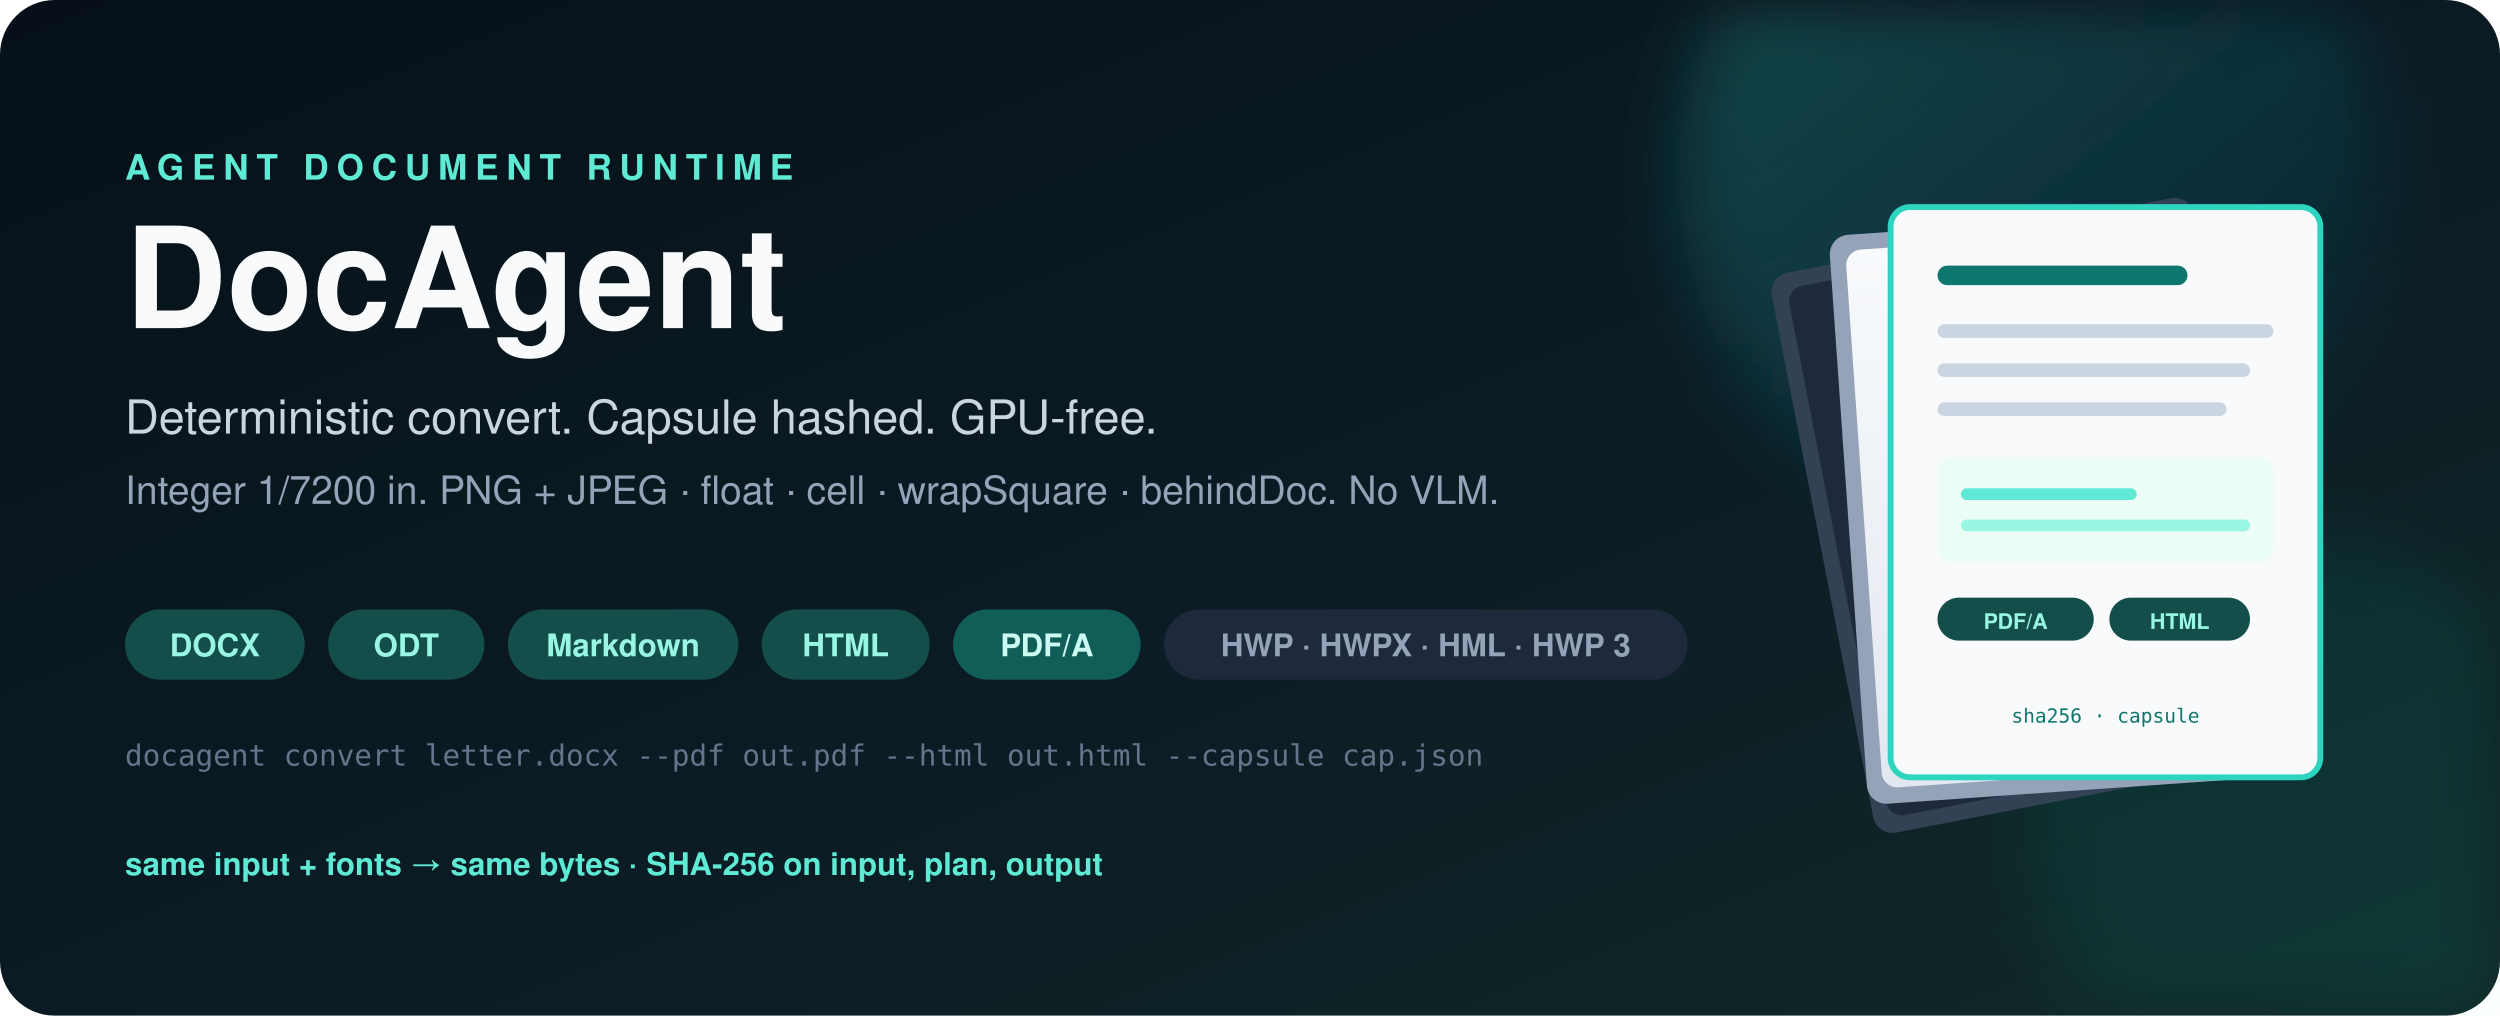
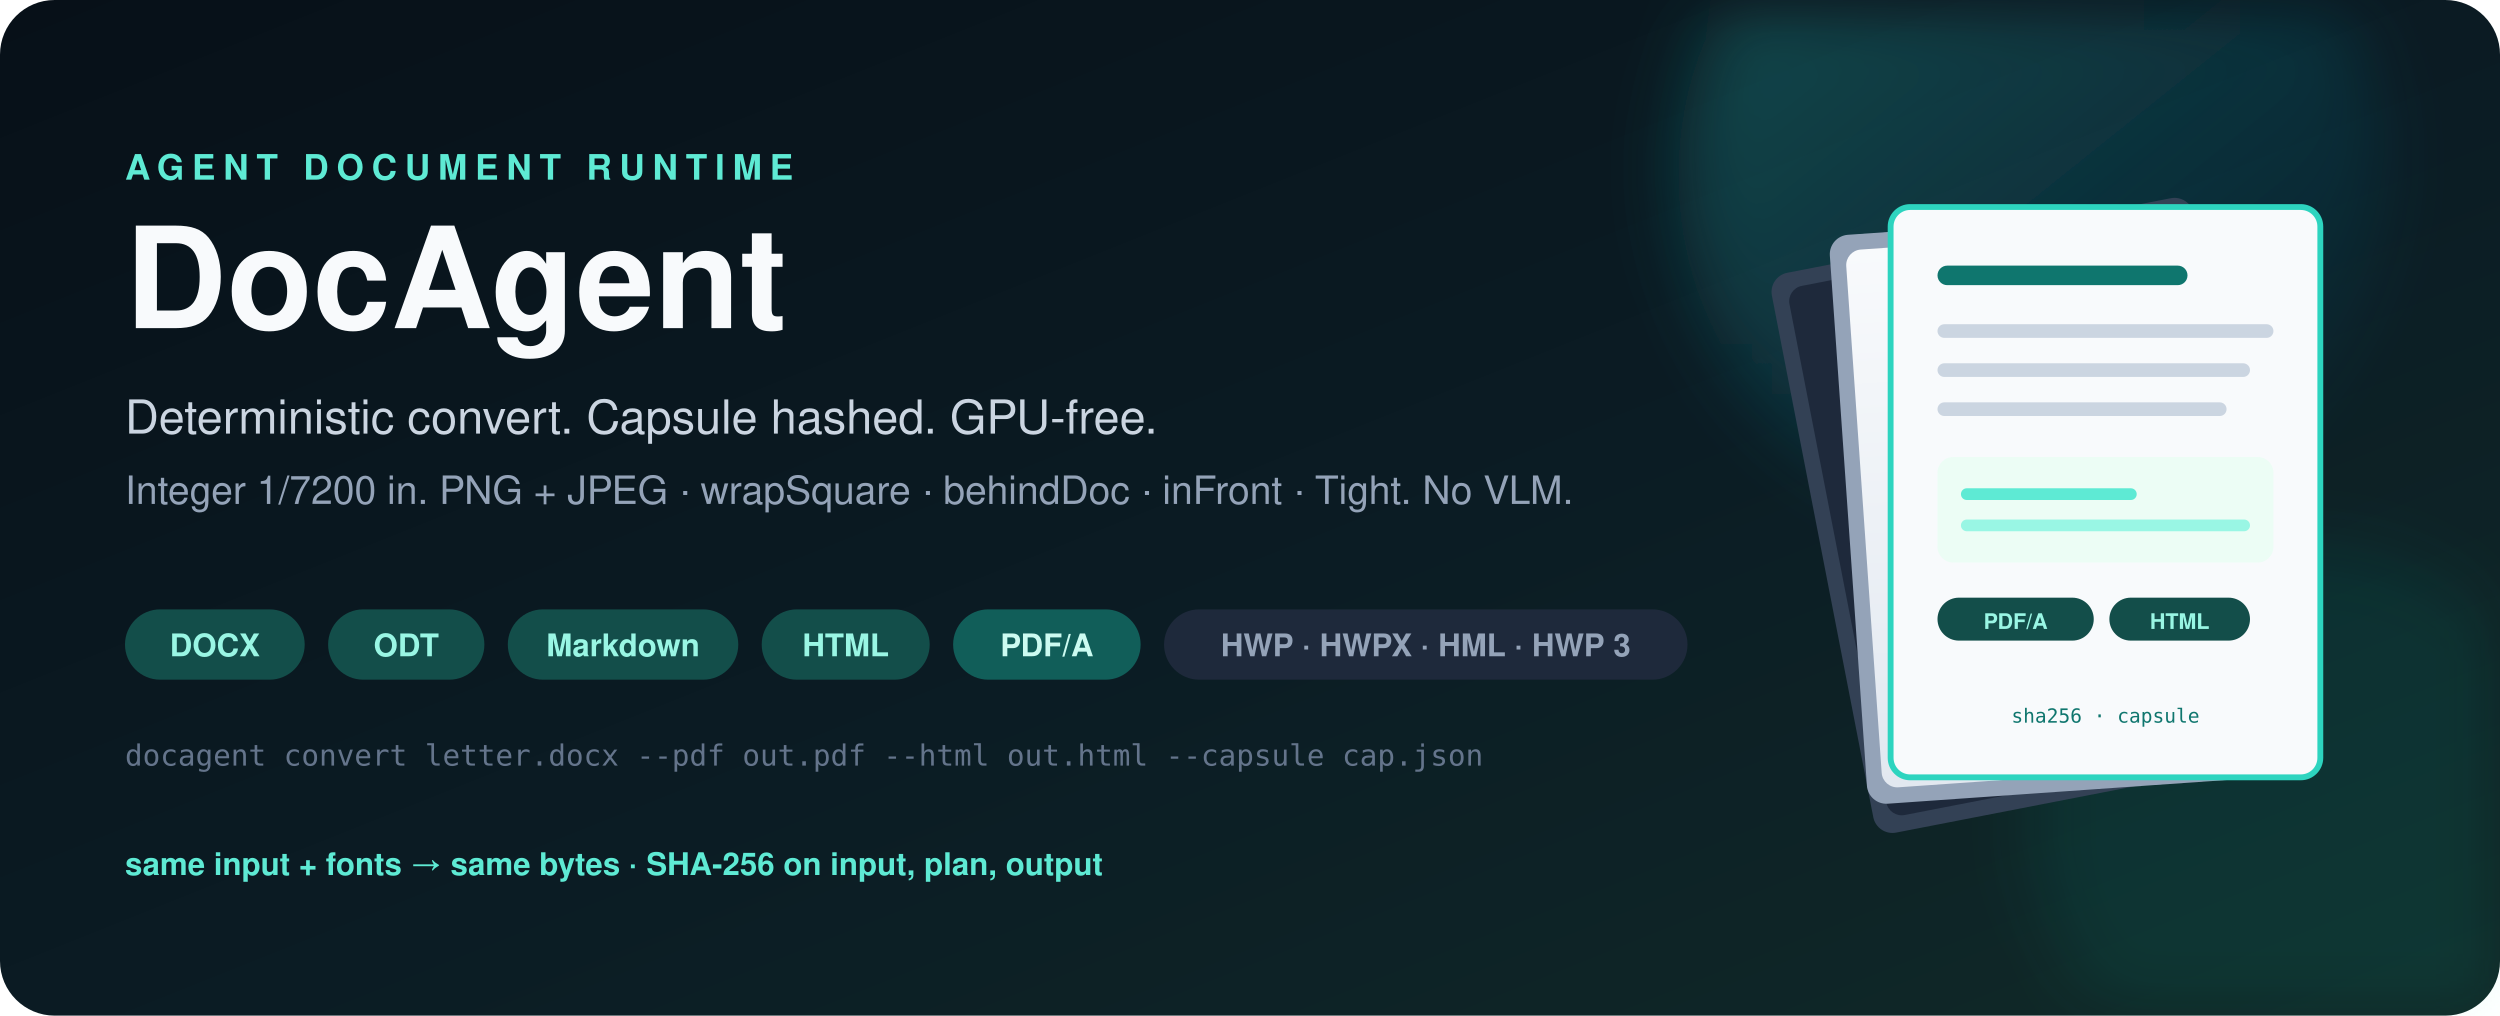
<svg xmlns="http://www.w3.org/2000/svg" width="1280" height="520" viewBox="0 0 1280 520" role="img" aria-label="DocAgent — deterministic document runtime for agents">
  <defs>
    <linearGradient id="bg" x1="0" y1="0" x2="1" y2="1">
      <stop offset="0%" stop-color="#071018" />
      <stop offset="55%" stop-color="#0b1c24" />
      <stop offset="100%" stop-color="#102a28" />
    </linearGradient>
    <linearGradient id="glow" x1="0.2" y1="0" x2="1" y2="1">
      <stop offset="0%" stop-color="#2dd4bf" stop-opacity="0.28" />
      <stop offset="100%" stop-color="#0ea5e9" stop-opacity="0" />
    </linearGradient>
    <linearGradient id="page" x1="0" y1="0" x2="0" y2="1">
      <stop offset="0%" stop-color="#f8fafc" />
      <stop offset="100%" stop-color="#e2e8f0" />
    </linearGradient>
    <filter id="soft" x="-20%" y="-20%" width="140%" height="140%">
      <feGaussianBlur stdDeviation="18" />
    </filter>
  </defs>
  <rect width="1280" height="520" rx="28" fill="url(#bg)" />
  <circle cx="1040" cy="90" r="180" fill="url(#glow)" filter="url(#soft)" />
  <circle cx="1180" cy="420" r="140" fill="#2dd4bf" fill-opacity="0.08" filter="url(#soft)" />
  <text x="64" y="92" fill="#5eead4" font-family="ui-sans-serif, Segoe UI, Helvetica, Arial" font-size="18" font-weight="700" letter-spacing="4">AGENT DOCUMENT RUNTIME</text>
  <text x="64" y="168" fill="#f8fafc" font-family="ui-sans-serif, Segoe UI, Helvetica, Arial" font-size="72" font-weight="800">DocAgent</text>
  <text x="64" y="222" fill="#cbd5e1" font-family="ui-sans-serif, Segoe UI, Helvetica, Arial" font-size="24">Deterministic convert. Capsule hashed. GPU-free.</text>
-   <text x="64" y="258" fill="#94a3b8" font-family="ui-sans-serif, Segoe UI, Helvetica, Arial" font-size="20">Integer 1/7200 in. PNG + JPEG · float · cell · wrapSquare · behindDoc. No VLM.</text>
+   <text x="64" y="258" fill="#94a3b8" font-family="ui-sans-serif, Segoe UI, Helvetica, Arial" font-size="20">Integer 1/7200 in. PNG + JPEG · wrapSquare · behindDoc · inFront · Tight. No VLM.</text>
  <g font-family="ui-sans-serif, Segoe UI, Helvetica, Arial" font-size="16" font-weight="700">
    <rect x="64" y="312" width="92" height="36" rx="18" fill="#134e4a" />
    <text x="110" y="336" fill="#99f6e4" text-anchor="middle">DOCX</text>
    <rect x="168" y="312" width="80" height="36" rx="18" fill="#134e4a" />
    <text x="208" y="336" fill="#99f6e4" text-anchor="middle">ODT</text>
    <rect x="260" y="312" width="118" height="36" rx="18" fill="#134e4a" />
    <text x="319" y="336" fill="#99f6e4" text-anchor="middle">Markdown</text>
    <rect x="390" y="312" width="86" height="36" rx="18" fill="#134e4a" />
    <text x="433" y="336" fill="#99f6e4" text-anchor="middle">HTML</text>
    <rect x="488" y="312" width="96" height="36" rx="18" fill="#115e59" />
    <text x="536" y="336" fill="#ccfbf1" text-anchor="middle">PDF/A</text>
    <rect x="596" y="312" width="268" height="36" rx="18" fill="#1e293b" />
    <text x="730" y="336" fill="#94a3b8" text-anchor="middle">HWP · HWPX · HML · HWP 3</text>
  </g>
  <text x="64" y="392" fill="#64748b" font-family="ui-monospace, Consolas, monospace" font-size="15">docagent convert letter.docx --pdf out.pdf --html out.html --capsule cap.json</text>
  <text x="64" y="448" fill="#5eead4" font-family="ui-sans-serif, Segoe UI, Helvetica, Arial" font-size="16" font-weight="700">same input + fonts → same bytes · SHA-256 on input, plan, output</text>
  <g transform="translate(860,78)">
    <g transform="rotate(-11 180 180)">
      <rect x="70" y="40" width="220" height="292" rx="10" fill="#334155" />
      <rect x="78" y="48" width="204" height="276" rx="8" fill="#1e293b" />
    </g>
    <g transform="rotate(-4 180 180)">
      <rect x="86" y="36" width="220" height="292" rx="10" fill="#94a3b8" />
      <rect x="94" y="44" width="204" height="276" rx="8" fill="url(#page)" />
      <rect x="114" y="72" width="140" height="8" rx="4" fill="#cbd5e1" />
      <rect x="114" y="96" width="164" height="6" rx="3" fill="#e2e8f0" />
      <rect x="114" y="114" width="152" height="6" rx="3" fill="#e2e8f0" />
      <rect x="114" y="132" width="120" height="6" rx="3" fill="#e2e8f0" />
    </g>
    <g>
      <rect x="108" y="28" width="220" height="292" rx="10" fill="#f8fafc" />
      <rect x="108" y="28" width="220" height="292" rx="10" fill="none" stroke="#2dd4bf" stroke-width="3" />
      <rect x="132" y="58" width="128" height="10" rx="5" fill="#0f766e" />
      <rect x="132" y="88" width="172" height="7" rx="3.5" fill="#cbd5e1" />
      <rect x="132" y="108" width="160" height="7" rx="3.5" fill="#cbd5e1" />
      <rect x="132" y="128" width="148" height="7" rx="3.5" fill="#cbd5e1" />
      <rect x="132" y="156" width="172" height="54" rx="8" fill="#ecfdf5" />
      <rect x="144" y="172" width="90" height="6" rx="3" fill="#5eead4" />
      <rect x="144" y="188" width="148" height="6" rx="3" fill="#99f6e4" />
      <rect x="132" y="228" width="80" height="22" rx="11" fill="#134e4a" />
      <text x="172" y="244" text-anchor="middle" fill="#99f6e4" font-family="ui-sans-serif, Segoe UI, Helvetica, Arial" font-size="11" font-weight="700">PDF/A</text>
      <rect x="220" y="228" width="72" height="22" rx="11" fill="#134e4a" />
      <text x="256" y="244" text-anchor="middle" fill="#99f6e4" font-family="ui-sans-serif, Segoe UI, Helvetica, Arial" font-size="11" font-weight="700">HTML</text>
      <text x="218" y="292" text-anchor="middle" fill="#0f766e" font-family="ui-monospace, Consolas, monospace" font-size="10">sha256 · capsule</text>
    </g>
  </g>
</svg>
